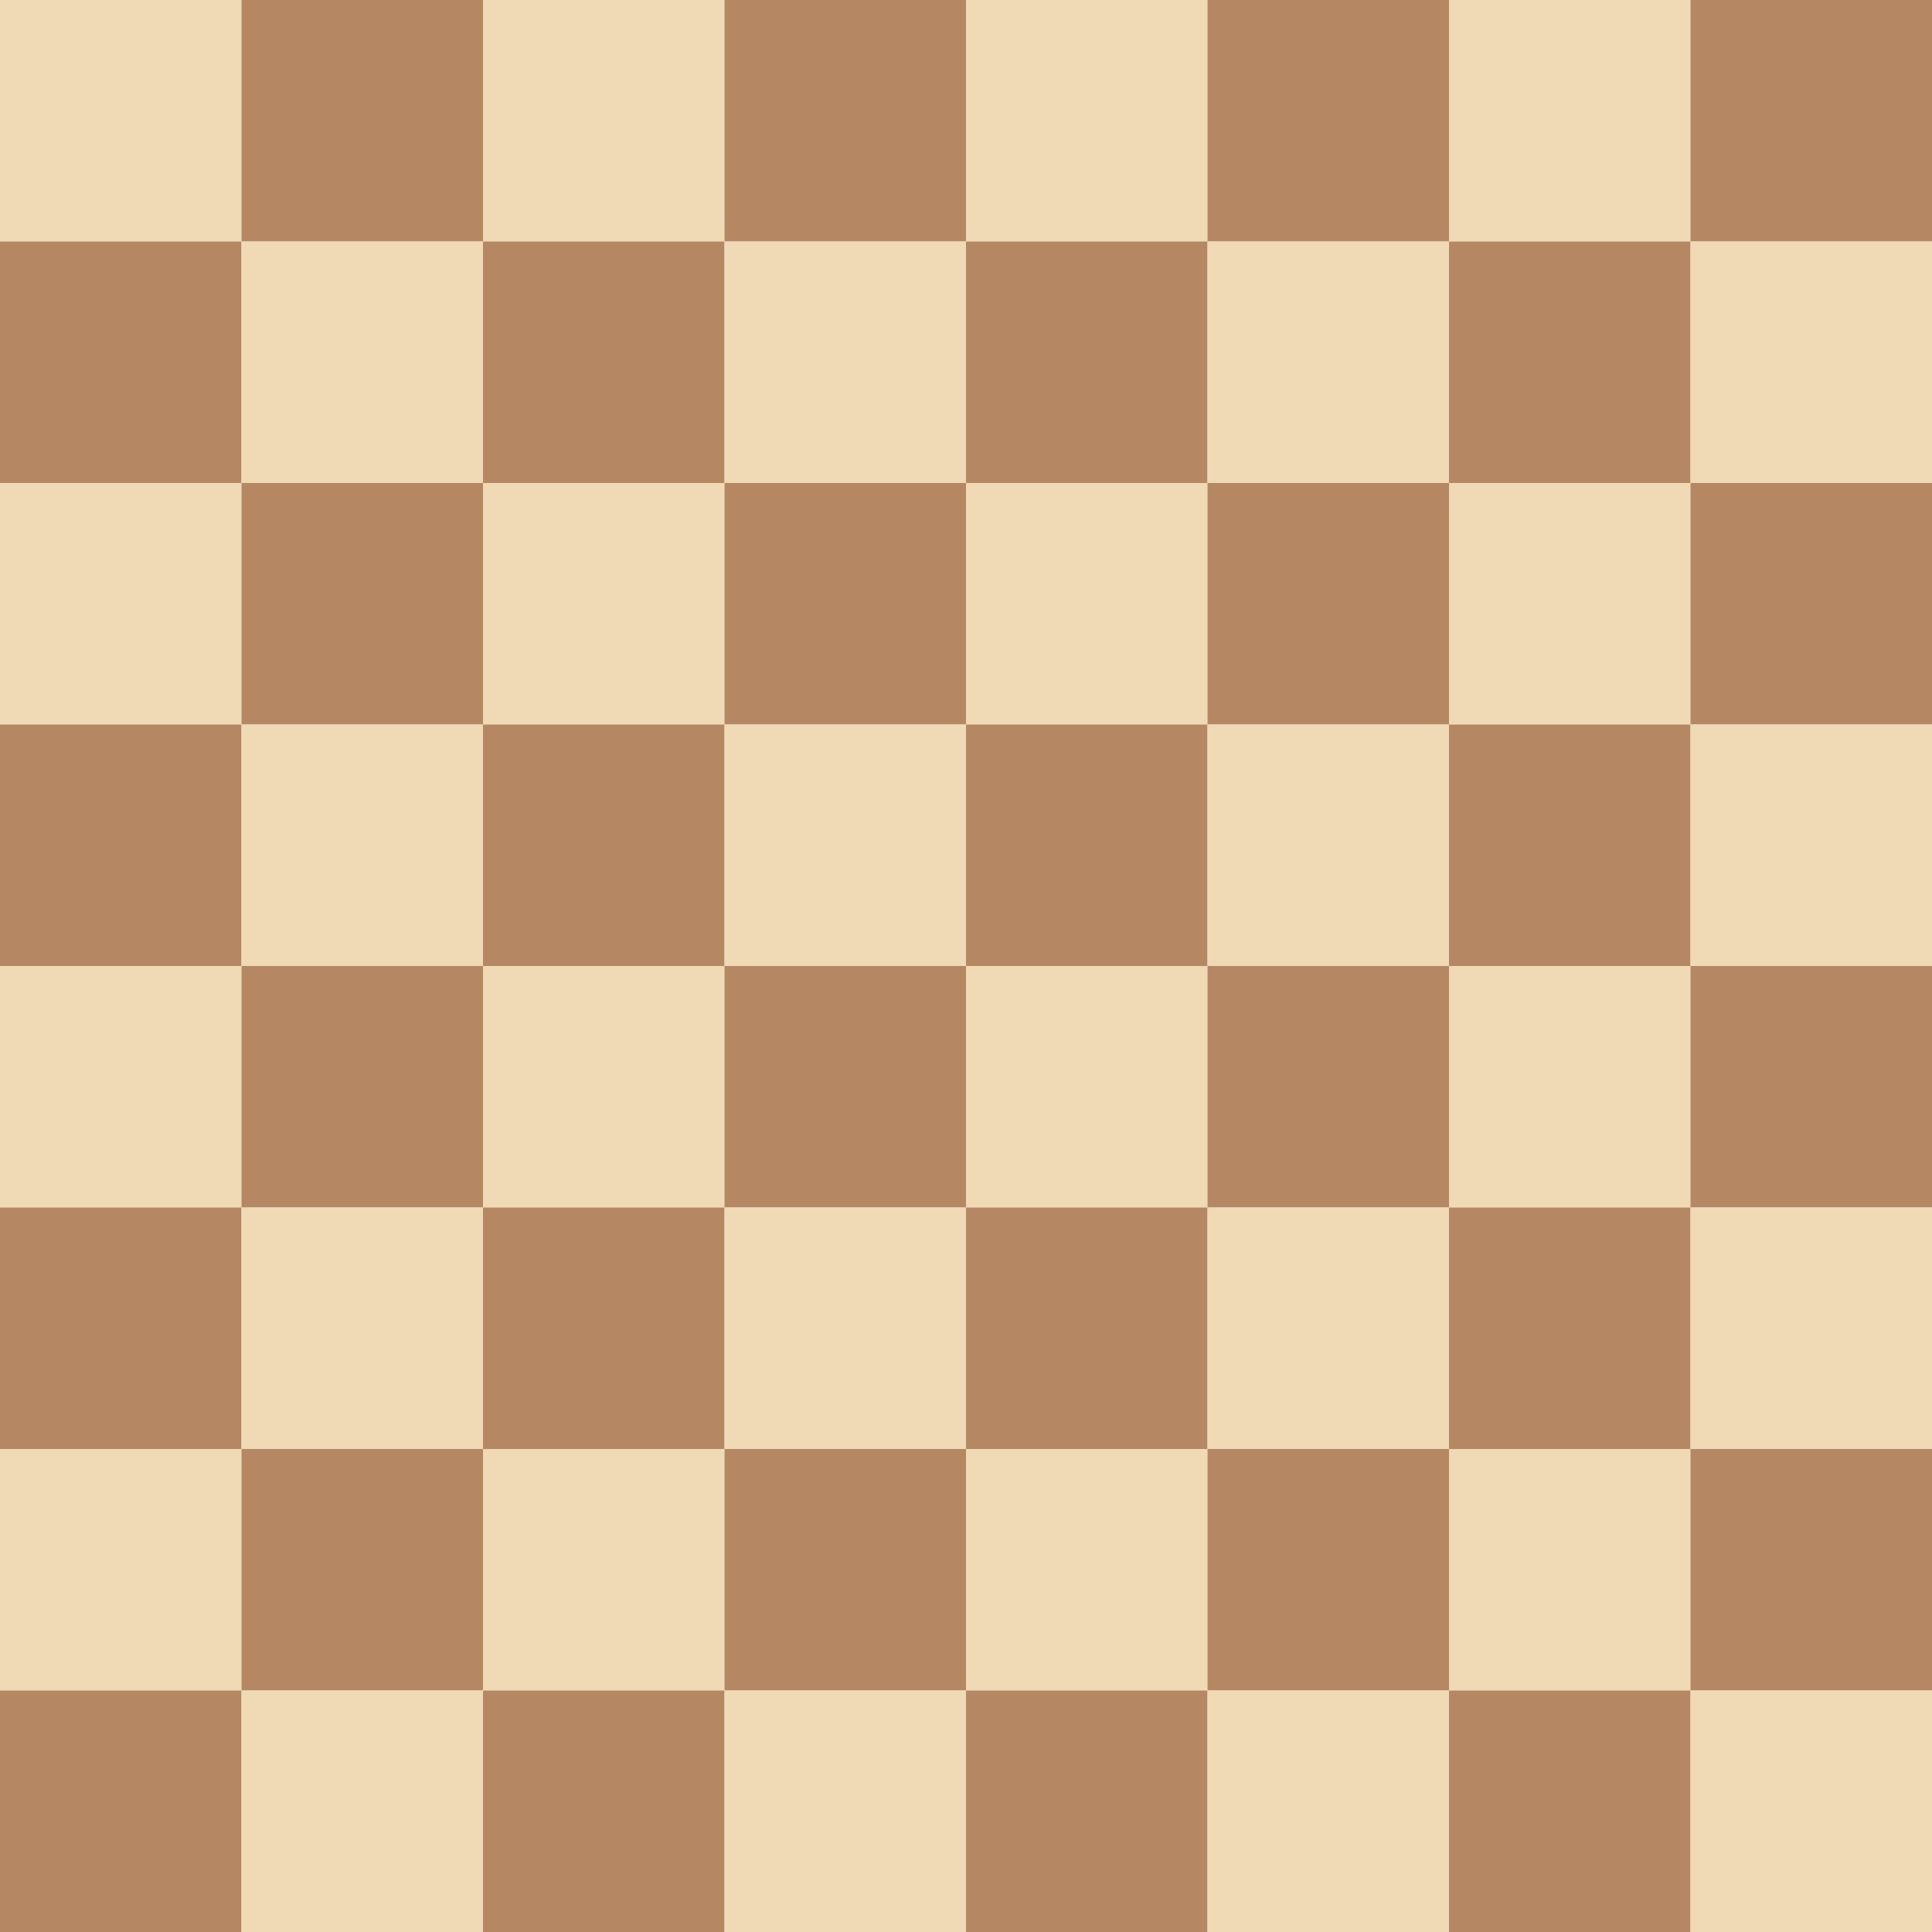
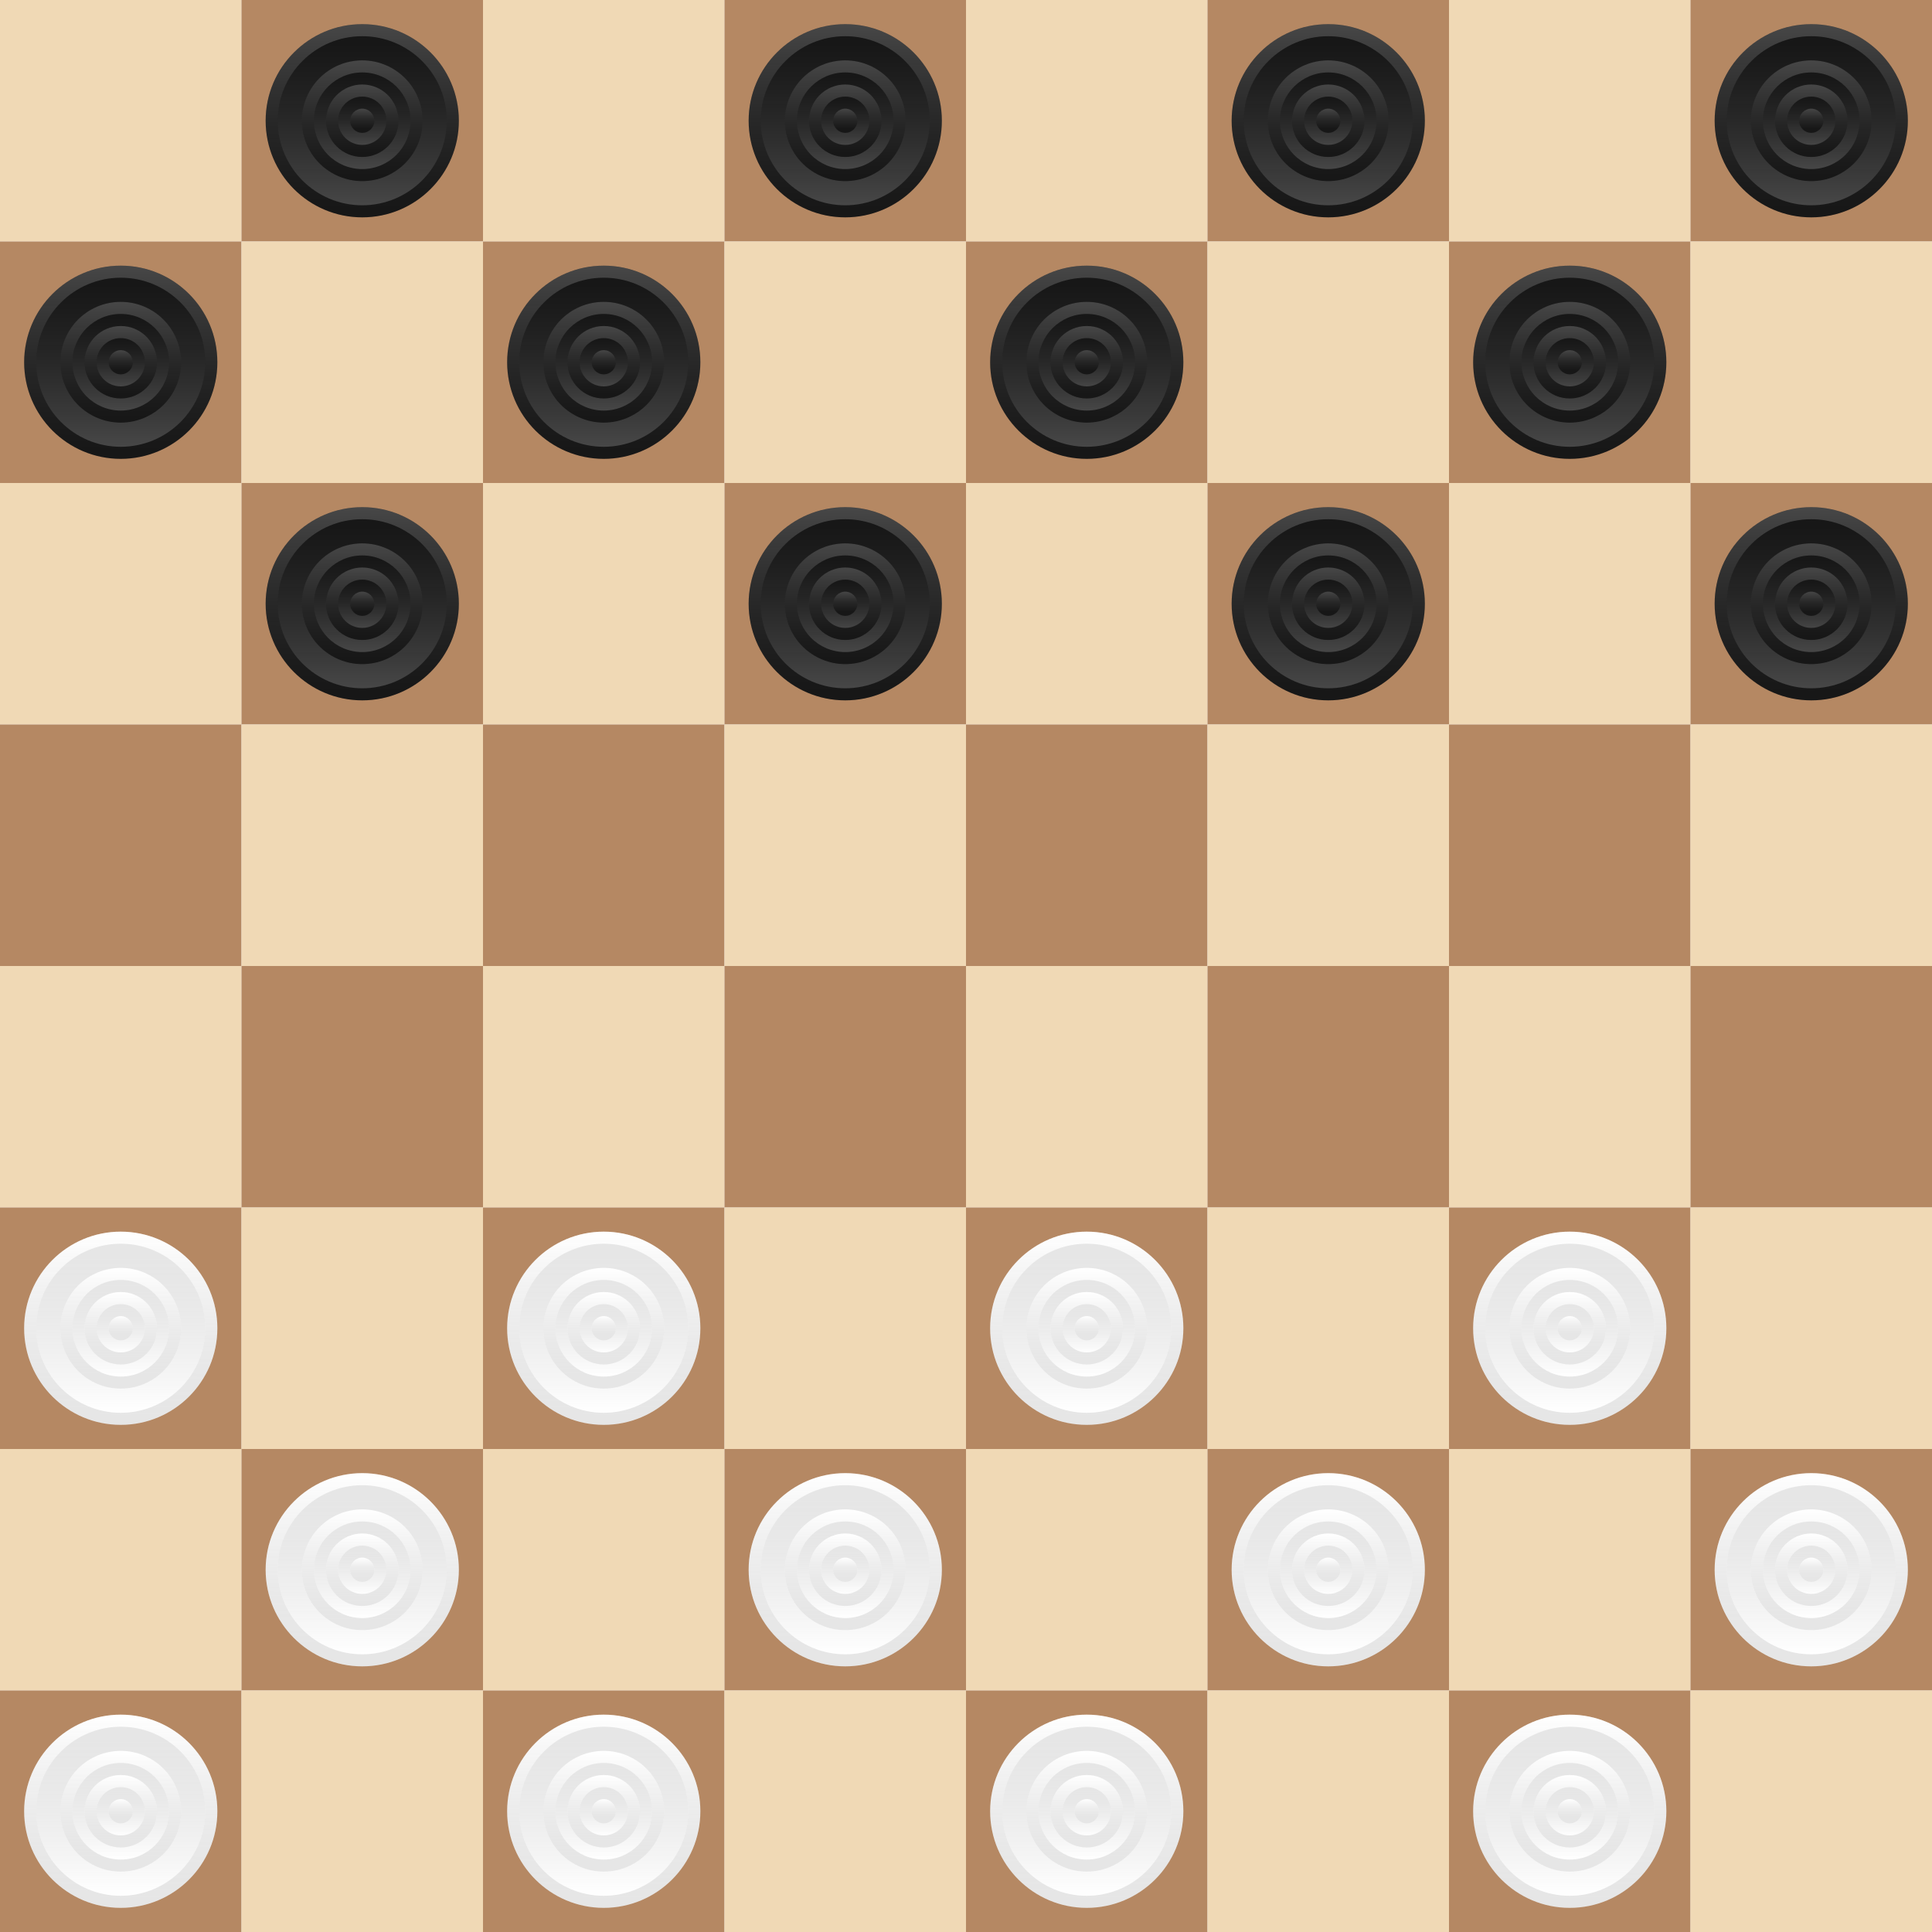
<svg xmlns="http://www.w3.org/2000/svg" viewBox="0 0 320 320" width="320" height="320">
+   <defs>
+     <symbol id="piece-playstrategy-dameo-fabirovsky-bM" viewBox="0 0 100 100">
+       <style>.B{fill-rule:evenodd}</style>
+       <defs>
+         <clipPath id="A">
+           <path d="M0 0h100v100H0z" />
+         </clipPath>
+       </defs>
+       <g clip-path="url(#A)">
+         <circle vector-effect="non-scaling-stroke" cx="50" cy="50" r="40" fill="#191919" />
+         <linearGradient id="B" x1="50" y1="25" x2="50" y2="74.923" gradientUnits="userSpaceOnUse">
+           <stop offset="0%" stop-opacity=".2" stop-color="#fff" />
+           <stop offset="100%" stop-opacity=".098" stop-color="#000" />
+         </linearGradient>
+         <path d="M50 25c-13.807 0-25 11.193-25 25s11.193 25 25 25 25-11.193 25-25-11.193-25-25-25zm0 5c11.046 0 20 8.954 20 20s-8.954 20-20 20-20-8.954-20-20 8.954-20 20-20z" fill="url(#B)" class="B" />
+         <linearGradient id="C" x1="50" y1="70.078" x2="50" y2="30" gradientUnits="userSpaceOnUse">
+           <stop offset="0%" stop-opacity=".2" stop-color="#fff" />
+           <stop offset="100%" stop-opacity=".098" stop-color="#000" />
+         </linearGradient>
+         <path d="M50 30c-11.046 0-20 8.954-20 20s8.954 20 20 20 20-8.954 20-20-8.954-20-20-20zm0 5c8.284 0 15 6.716 15 15s-6.716 15-15 15-15-6.716-15-15 6.716-15 15-15z" fill="url(#C)" class="B" />
+         <linearGradient id="D" x1="50" y1="60.303" x2="50" y2="40" gradientUnits="userSpaceOnUse">
+           <stop offset="0%" stop-opacity=".2" stop-color="#fff" />
+           <stop offset="100%" stop-opacity=".098" stop-color="#000" />
+         </linearGradient>
+         <path d="M50 40a10 10 0 1 0 0 20 10 10 0 1 0 0-20h0zm0 5a5 5 0 1 1 0 10 5 5 0 1 1 0-10h0z" fill="url(#D)" class="B" />
+         <linearGradient id="E" x1="50" y1="10" x2="49.735" y2="90" gradientUnits="userSpaceOnUse">
+           <stop offset="0%" stop-opacity=".2" stop-color="#fff" />
+           <stop offset="100%" stop-opacity=".098" stop-color="#000" />
+         </linearGradient>
+         <path d="M50 10c-10.61 0-20.783 4.214-28.284 11.716S10 39.39 10 50s4.214 20.783 11.716 28.284S39.39 90 50 90s20.783-4.214 28.284-11.716S90 60.61 90 50s-4.214-20.783-11.716-28.284S60.61 10 50 10h0zm0 5c19.33 0 35 15.67 35 35S69.33 85 50 85 15 69.33 15 50s15.67-35 35-35z" fill="url(#E)" class="B" />
+         <linearGradient id="F" x1="50" y1="84.77" x2="50" y2="15" gradientUnits="userSpaceOnUse">
+           <stop offset="0%" stop-opacity=".2" stop-color="#fff" />
+           <stop offset="100%" stop-opacity=".098" stop-color="#000" />
+         </linearGradient>
+         <path d="M50 15c-19.33 0-35 15.67-35 35s15.67 35 35 35 35-15.67 35-35-15.67-35-35-35zm0 10c6.63 0 12.99 2.634 17.678 7.322S75 43.37 75 50s-2.634 12.99-7.322 17.678S56.63 75 50 75s-12.99-2.634-17.678-7.322S25 56.63 25 50s2.634-12.99 7.322-17.678S43.37 25 50 25h0z" fill="url(#F)" class="B" />
+         <linearGradient id="G" x1="50" y1="44.933" x2="50" y2="53.754" gradientUnits="userSpaceOnUse">
+           <stop offset="0%" stop-opacity=".2" stop-color="#fff" />
+           <stop offset="100%" stop-opacity=".098" stop-color="#000" />
+         </linearGradient>
+         <circle vector-effect="non-scaling-stroke" cx="50" cy="50" r="5" fill="url(#G)" />
+         <linearGradient id="H" x1="50" y1="35" x2="50" y2="64.594" gradientUnits="userSpaceOnUse">
+           <stop offset="0%" stop-opacity=".2" stop-color="#fff" />
+           <stop offset="100%" stop-opacity=".098" stop-color="#000" />
+         </linearGradient>
+         <path d="M50 35a15 15 0 0 0-15 15 15 15 0 0 0 15 15 15 15 0 0 0 15-15 15 15 0 0 0-15-15h0zm0 5a10 10 0 1 1 0 20 10 10 0 1 1 0-20h0z" fill="url(#H)" class="B" />
+       </g>
+     </symbol>
+     <symbol id="piece-playstrategy-dameo-fabirovsky-wM" viewBox="0 0 100 100">
+       <style>.B{fill-rule:evenodd}</style>
+       <defs>
+         <clipPath id="A">
+           <path d="M0 0h100v100H0z" />
+         </clipPath>
+       </defs>
+       <g clip-path="url(#A)">
+         <circle vector-effect="non-scaling-stroke" cx="50" cy="50" r="40" fill="#fff" />
+         <linearGradient id="B" x1="50" y1="25" x2="50" y2="74.923" gradientUnits="userSpaceOnUse">
+           <stop offset="0%" stop-opacity=".1" stop-color="#fff" />
+           <stop offset="100%" stop-opacity=".098" stop-color="#000" />
+         </linearGradient>
+         <path d="M50 25c-13.807 0-25 11.193-25 25s11.193 25 25 25 25-11.193 25-25-11.193-25-25-25zm0 5c11.046 0 20 8.954 20 20s-8.954 20-20 20-20-8.954-20-20 8.954-20 20-20z" fill="url(#B)" class="B" />
+         <linearGradient id="C" x1="50" y1="70.078" x2="50" y2="30" gradientUnits="userSpaceOnUse">
+           <stop offset="0%" stop-opacity=".2" stop-color="#fff" />
+           <stop offset="100%" stop-opacity=".098" stop-color="#000" />
+         </linearGradient>
+         <path d="M50 30c-11.046 0-20 8.954-20 20s8.954 20 20 20 20-8.954 20-20-8.954-20-20-20zm0 5c8.284 0 15 6.716 15 15s-6.716 15-15 15-15-6.716-15-15 6.716-15 15-15z" fill="url(#C)" class="B" />
+         <linearGradient id="D" x1="50" y1="60.303" x2="50" y2="40" gradientUnits="userSpaceOnUse">
+           <stop offset="0%" stop-opacity=".1" stop-color="#fff" />
+           <stop offset="100%" stop-opacity=".098" stop-color="#000" />
+         </linearGradient>
+         <path d="M50 40a10 10 0 1 0 0 20 10 10 0 1 0 0-20h0zm0 5a5 5 0 1 1 0 10 5 5 0 1 1 0-10h0z" fill="url(#D)" class="B" />
+         <linearGradient id="E" x1="50" y1="10" x2="49.735" y2="90" gradientUnits="userSpaceOnUse">
+           <stop offset="0%" stop-opacity=".1" stop-color="#fff" />
+           <stop offset="100%" stop-opacity=".098" stop-color="#000" />
+         </linearGradient>
+         <path d="M50 10c-10.61 0-20.783 4.214-28.284 11.716S10 39.39 10 50s4.214 20.783 11.716 28.284S39.39 90 50 90s20.783-4.214 28.284-11.716S90 60.61 90 50s-4.214-20.783-11.716-28.284S60.61 10 50 10h0zm0 5c19.33 0 35 15.67 35 35S69.33 85 50 85 15 69.33 15 50s15.67-35 35-35z" fill="url(#E)" class="B" />
+         <linearGradient id="F" x1="50" y1="84.77" x2="50" y2="15" gradientUnits="userSpaceOnUse">
+           <stop offset="0%" stop-opacity=".1" stop-color="#fff" />
+           <stop offset="100%" stop-opacity=".098" stop-color="#000" />
+         </linearGradient>
+         <path d="M50 15c-19.33 0-35 15.67-35 35s15.67 35 35 35 35-15.67 35-35-15.67-35-35-35zm0 10c6.63 0 12.99 2.634 17.678 7.322S75 43.37 75 50s-2.634 12.99-7.322 17.678S56.63 75 50 75s-12.99-2.634-17.678-7.322S25 56.63 25 50s2.634-12.99 7.322-17.678S43.37 25 50 25h0z" fill="url(#F)" class="B" />
+         <linearGradient id="G" x1="50" y1="44.933" x2="50" y2="53.754" gradientUnits="userSpaceOnUse">
+           <stop offset="0%" stop-opacity=".1" stop-color="#fff" />
+           <stop offset="100%" stop-opacity=".098" stop-color="#000" />
+         </linearGradient>
+         <circle vector-effect="non-scaling-stroke" cx="50" cy="50" r="5" fill="url(#G)" />
+         <linearGradient id="H" x1="50" y1="35" x2="50" y2="64.594" gradientUnits="userSpaceOnUse">
+           <stop offset="0%" stop-opacity=".1" stop-color="#fff" />
+           <stop offset="100%" stop-opacity=".098" stop-color="#000" />
+         </linearGradient>
+         <path d="M50 35a15 15 0 0 0-15 15 15 15 0 0 0 15 15 15 15 0 0 0 15-15 15 15 0 0 0-15-15h0zm0 5a10 10 0 1 1 0 20 10 10 0 1 1 0-20h0z" fill="url(#H)" class="B" />
+       </g>
+     </symbol>
+   </defs>
  <rect x="0" y="0" width="40" height="40" fill="#f0d9b5" data-sq="a8" class="board-cell" />
  <rect x="40" y="0" width="40" height="40" fill="#b58863" data-sq="b8" class="board-cell" />
  <rect x="80" y="0" width="40" height="40" fill="#f0d9b5" data-sq="c8" class="board-cell" />
  <rect x="120" y="0" width="40" height="40" fill="#b58863" data-sq="d8" class="board-cell" />
  <rect x="160" y="0" width="40" height="40" fill="#f0d9b5" data-sq="e8" class="board-cell" />
  <rect x="200" y="0" width="40" height="40" fill="#b58863" data-sq="f8" class="board-cell" />
  <rect x="240" y="0" width="40" height="40" fill="#f0d9b5" data-sq="g8" class="board-cell" />
  <rect x="280" y="0" width="40" height="40" fill="#b58863" data-sq="h8" class="board-cell" />
  <rect x="0" y="40" width="40" height="40" fill="#b58863" data-sq="a7" class="board-cell" />
  <rect x="40" y="40" width="40" height="40" fill="#f0d9b5" data-sq="b7" class="board-cell" />
  <rect x="80" y="40" width="40" height="40" fill="#b58863" data-sq="c7" class="board-cell" />
  <rect x="120" y="40" width="40" height="40" fill="#f0d9b5" data-sq="d7" class="board-cell" />
  <rect x="160" y="40" width="40" height="40" fill="#b58863" data-sq="e7" class="board-cell" />
  <rect x="200" y="40" width="40" height="40" fill="#f0d9b5" data-sq="f7" class="board-cell" />
  <rect x="240" y="40" width="40" height="40" fill="#b58863" data-sq="g7" class="board-cell" />
  <rect x="280" y="40" width="40" height="40" fill="#f0d9b5" data-sq="h7" class="board-cell" />
  <rect x="0" y="80" width="40" height="40" fill="#f0d9b5" data-sq="a6" class="board-cell" />
  <rect x="40" y="80" width="40" height="40" fill="#b58863" data-sq="b6" class="board-cell" />
  <rect x="80" y="80" width="40" height="40" fill="#f0d9b5" data-sq="c6" class="board-cell" />
  <rect x="120" y="80" width="40" height="40" fill="#b58863" data-sq="d6" class="board-cell" />
  <rect x="160" y="80" width="40" height="40" fill="#f0d9b5" data-sq="e6" class="board-cell" />
  <rect x="200" y="80" width="40" height="40" fill="#b58863" data-sq="f6" class="board-cell" />
  <rect x="240" y="80" width="40" height="40" fill="#f0d9b5" data-sq="g6" class="board-cell" />
  <rect x="280" y="80" width="40" height="40" fill="#b58863" data-sq="h6" class="board-cell" />
  <rect x="0" y="120" width="40" height="40" fill="#b58863" data-sq="a5" class="board-cell" />
  <rect x="40" y="120" width="40" height="40" fill="#f0d9b5" data-sq="b5" class="board-cell" />
  <rect x="80" y="120" width="40" height="40" fill="#b58863" data-sq="c5" class="board-cell" />
  <rect x="120" y="120" width="40" height="40" fill="#f0d9b5" data-sq="d5" class="board-cell" />
  <rect x="160" y="120" width="40" height="40" fill="#b58863" data-sq="e5" class="board-cell" />
  <rect x="200" y="120" width="40" height="40" fill="#f0d9b5" data-sq="f5" class="board-cell" />
  <rect x="240" y="120" width="40" height="40" fill="#b58863" data-sq="g5" class="board-cell" />
  <rect x="280" y="120" width="40" height="40" fill="#f0d9b5" data-sq="h5" class="board-cell" />
  <rect x="0" y="160" width="40" height="40" fill="#f0d9b5" data-sq="a4" class="board-cell" />
  <rect x="40" y="160" width="40" height="40" fill="#b58863" data-sq="b4" class="board-cell" />
  <rect x="80" y="160" width="40" height="40" fill="#f0d9b5" data-sq="c4" class="board-cell" />
  <rect x="120" y="160" width="40" height="40" fill="#b58863" data-sq="d4" class="board-cell" />
  <rect x="160" y="160" width="40" height="40" fill="#f0d9b5" data-sq="e4" class="board-cell" />
  <rect x="200" y="160" width="40" height="40" fill="#b58863" data-sq="f4" class="board-cell" />
  <rect x="240" y="160" width="40" height="40" fill="#f0d9b5" data-sq="g4" class="board-cell" />
  <rect x="280" y="160" width="40" height="40" fill="#b58863" data-sq="h4" class="board-cell" />
  <rect x="0" y="200" width="40" height="40" fill="#b58863" data-sq="a3" class="board-cell" />
  <rect x="40" y="200" width="40" height="40" fill="#f0d9b5" data-sq="b3" class="board-cell" />
  <rect x="80" y="200" width="40" height="40" fill="#b58863" data-sq="c3" class="board-cell" />
  <rect x="120" y="200" width="40" height="40" fill="#f0d9b5" data-sq="d3" class="board-cell" />
  <rect x="160" y="200" width="40" height="40" fill="#b58863" data-sq="e3" class="board-cell" />
  <rect x="200" y="200" width="40" height="40" fill="#f0d9b5" data-sq="f3" class="board-cell" />
  <rect x="240" y="200" width="40" height="40" fill="#b58863" data-sq="g3" class="board-cell" />
  <rect x="280" y="200" width="40" height="40" fill="#f0d9b5" data-sq="h3" class="board-cell" />
  <rect x="0" y="240" width="40" height="40" fill="#f0d9b5" data-sq="a2" class="board-cell" />
  <rect x="40" y="240" width="40" height="40" fill="#b58863" data-sq="b2" class="board-cell" />
  <rect x="80" y="240" width="40" height="40" fill="#f0d9b5" data-sq="c2" class="board-cell" />
  <rect x="120" y="240" width="40" height="40" fill="#b58863" data-sq="d2" class="board-cell" />
  <rect x="160" y="240" width="40" height="40" fill="#f0d9b5" data-sq="e2" class="board-cell" />
  <rect x="200" y="240" width="40" height="40" fill="#b58863" data-sq="f2" class="board-cell" />
  <rect x="240" y="240" width="40" height="40" fill="#f0d9b5" data-sq="g2" class="board-cell" />
  <rect x="280" y="240" width="40" height="40" fill="#b58863" data-sq="h2" class="board-cell" />
  <rect x="0" y="280" width="40" height="40" fill="#b58863" data-sq="a1" class="board-cell" />
  <rect x="40" y="280" width="40" height="40" fill="#f0d9b5" data-sq="b1" class="board-cell" />
  <rect x="80" y="280" width="40" height="40" fill="#b58863" data-sq="c1" class="board-cell" />
  <rect x="120" y="280" width="40" height="40" fill="#f0d9b5" data-sq="d1" class="board-cell" />
  <rect x="160" y="280" width="40" height="40" fill="#b58863" data-sq="e1" class="board-cell" />
  <rect x="200" y="280" width="40" height="40" fill="#f0d9b5" data-sq="f1" class="board-cell" />
  <rect x="240" y="280" width="40" height="40" fill="#b58863" data-sq="g1" class="board-cell" />
  <rect x="280" y="280" width="40" height="40" fill="#f0d9b5" data-sq="h1" class="board-cell" />
-   <g pointer-events="none" />
+   <g pointer-events="none">
+     <use href="#piece-playstrategy-dameo-fabirovsky-bM" x="40" y="0" width="40" height="40" />
+     <use href="#piece-playstrategy-dameo-fabirovsky-bM" x="120" y="0" width="40" height="40" />
+     <use href="#piece-playstrategy-dameo-fabirovsky-bM" x="200" y="0" width="40" height="40" />
+     <use href="#piece-playstrategy-dameo-fabirovsky-bM" x="280" y="0" width="40" height="40" />
+     <use href="#piece-playstrategy-dameo-fabirovsky-bM" x="0" y="40" width="40" height="40" />
+     <use href="#piece-playstrategy-dameo-fabirovsky-bM" x="80" y="40" width="40" height="40" />
+     <use href="#piece-playstrategy-dameo-fabirovsky-bM" x="160" y="40" width="40" height="40" />
+     <use href="#piece-playstrategy-dameo-fabirovsky-bM" x="240" y="40" width="40" height="40" />
+     <use href="#piece-playstrategy-dameo-fabirovsky-bM" x="40" y="80" width="40" height="40" />
+     <use href="#piece-playstrategy-dameo-fabirovsky-bM" x="120" y="80" width="40" height="40" />
+     <use href="#piece-playstrategy-dameo-fabirovsky-bM" x="200" y="80" width="40" height="40" />
+     <use href="#piece-playstrategy-dameo-fabirovsky-bM" x="280" y="80" width="40" height="40" />
+     <use href="#piece-playstrategy-dameo-fabirovsky-wM" x="0" y="200" width="40" height="40" />
+     <use href="#piece-playstrategy-dameo-fabirovsky-wM" x="80" y="200" width="40" height="40" />
+     <use href="#piece-playstrategy-dameo-fabirovsky-wM" x="160" y="200" width="40" height="40" />
+     <use href="#piece-playstrategy-dameo-fabirovsky-wM" x="240" y="200" width="40" height="40" />
+     <use href="#piece-playstrategy-dameo-fabirovsky-wM" x="40" y="240" width="40" height="40" />
+     <use href="#piece-playstrategy-dameo-fabirovsky-wM" x="120" y="240" width="40" height="40" />
+     <use href="#piece-playstrategy-dameo-fabirovsky-wM" x="200" y="240" width="40" height="40" />
+     <use href="#piece-playstrategy-dameo-fabirovsky-wM" x="280" y="240" width="40" height="40" />
+     <use href="#piece-playstrategy-dameo-fabirovsky-wM" x="0" y="280" width="40" height="40" />
+     <use href="#piece-playstrategy-dameo-fabirovsky-wM" x="80" y="280" width="40" height="40" />
+     <use href="#piece-playstrategy-dameo-fabirovsky-wM" x="160" y="280" width="40" height="40" />
+     <use href="#piece-playstrategy-dameo-fabirovsky-wM" x="240" y="280" width="40" height="40" />
+   </g>
</svg>
